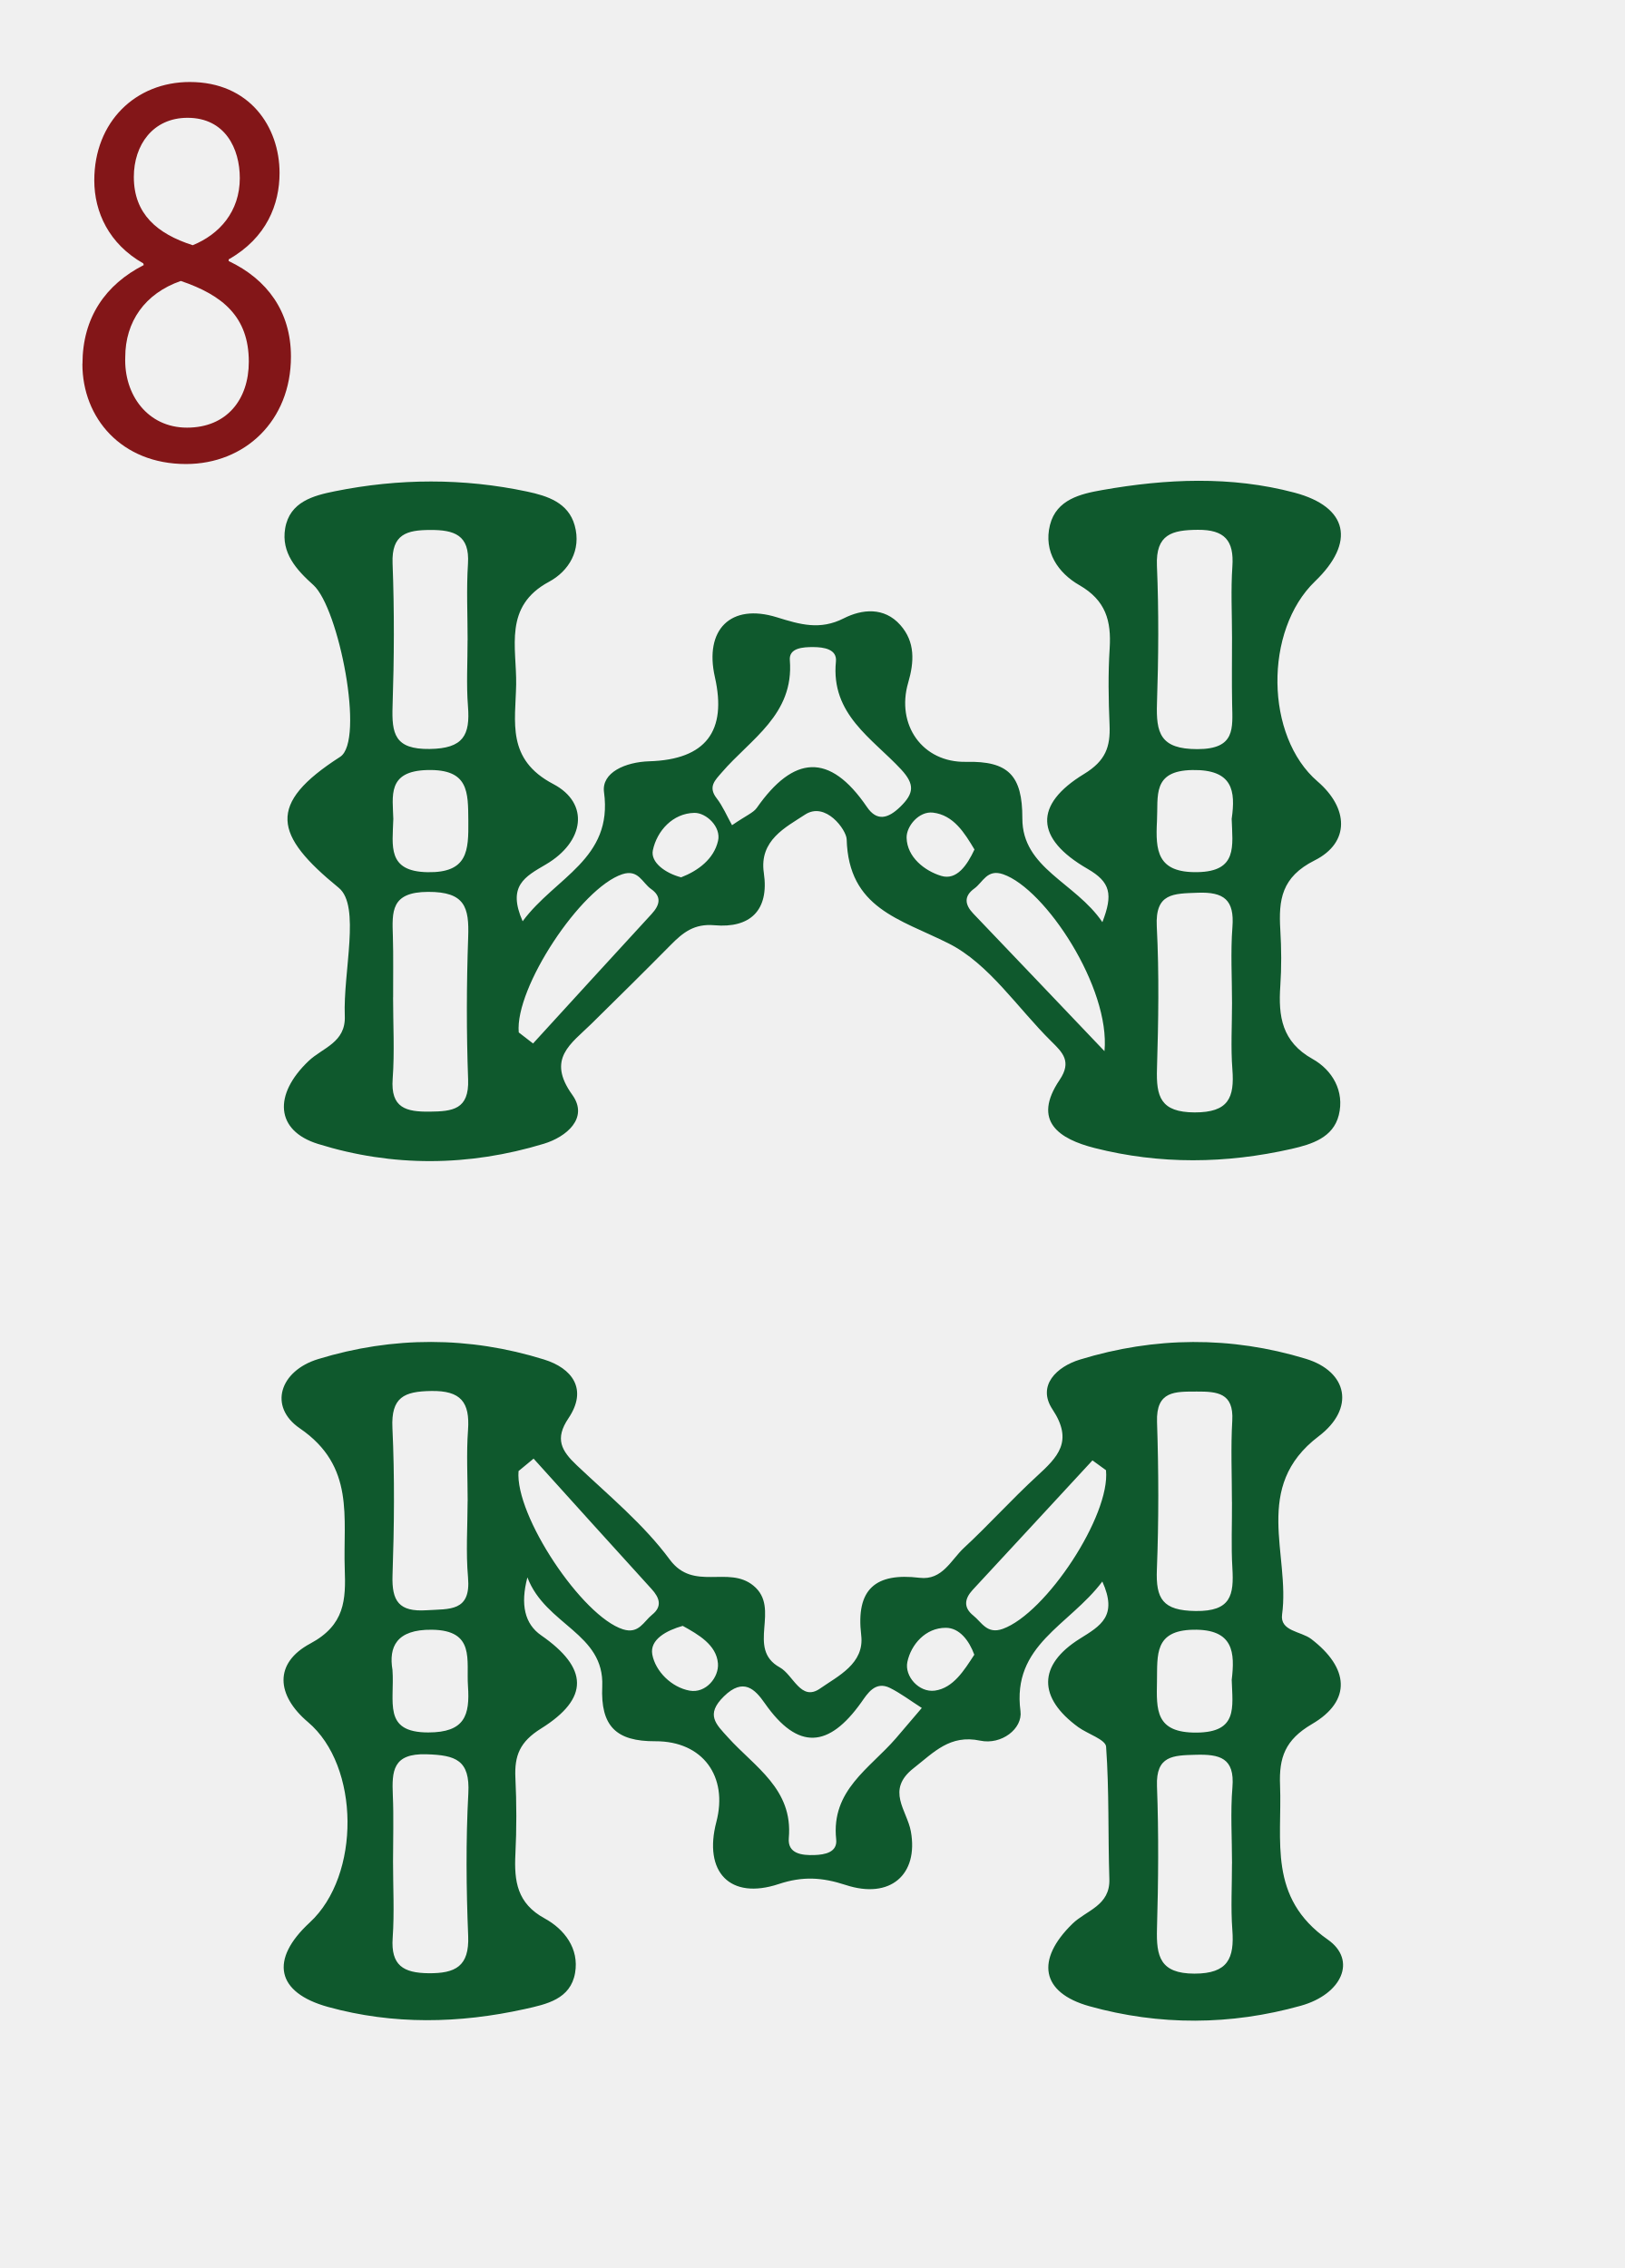
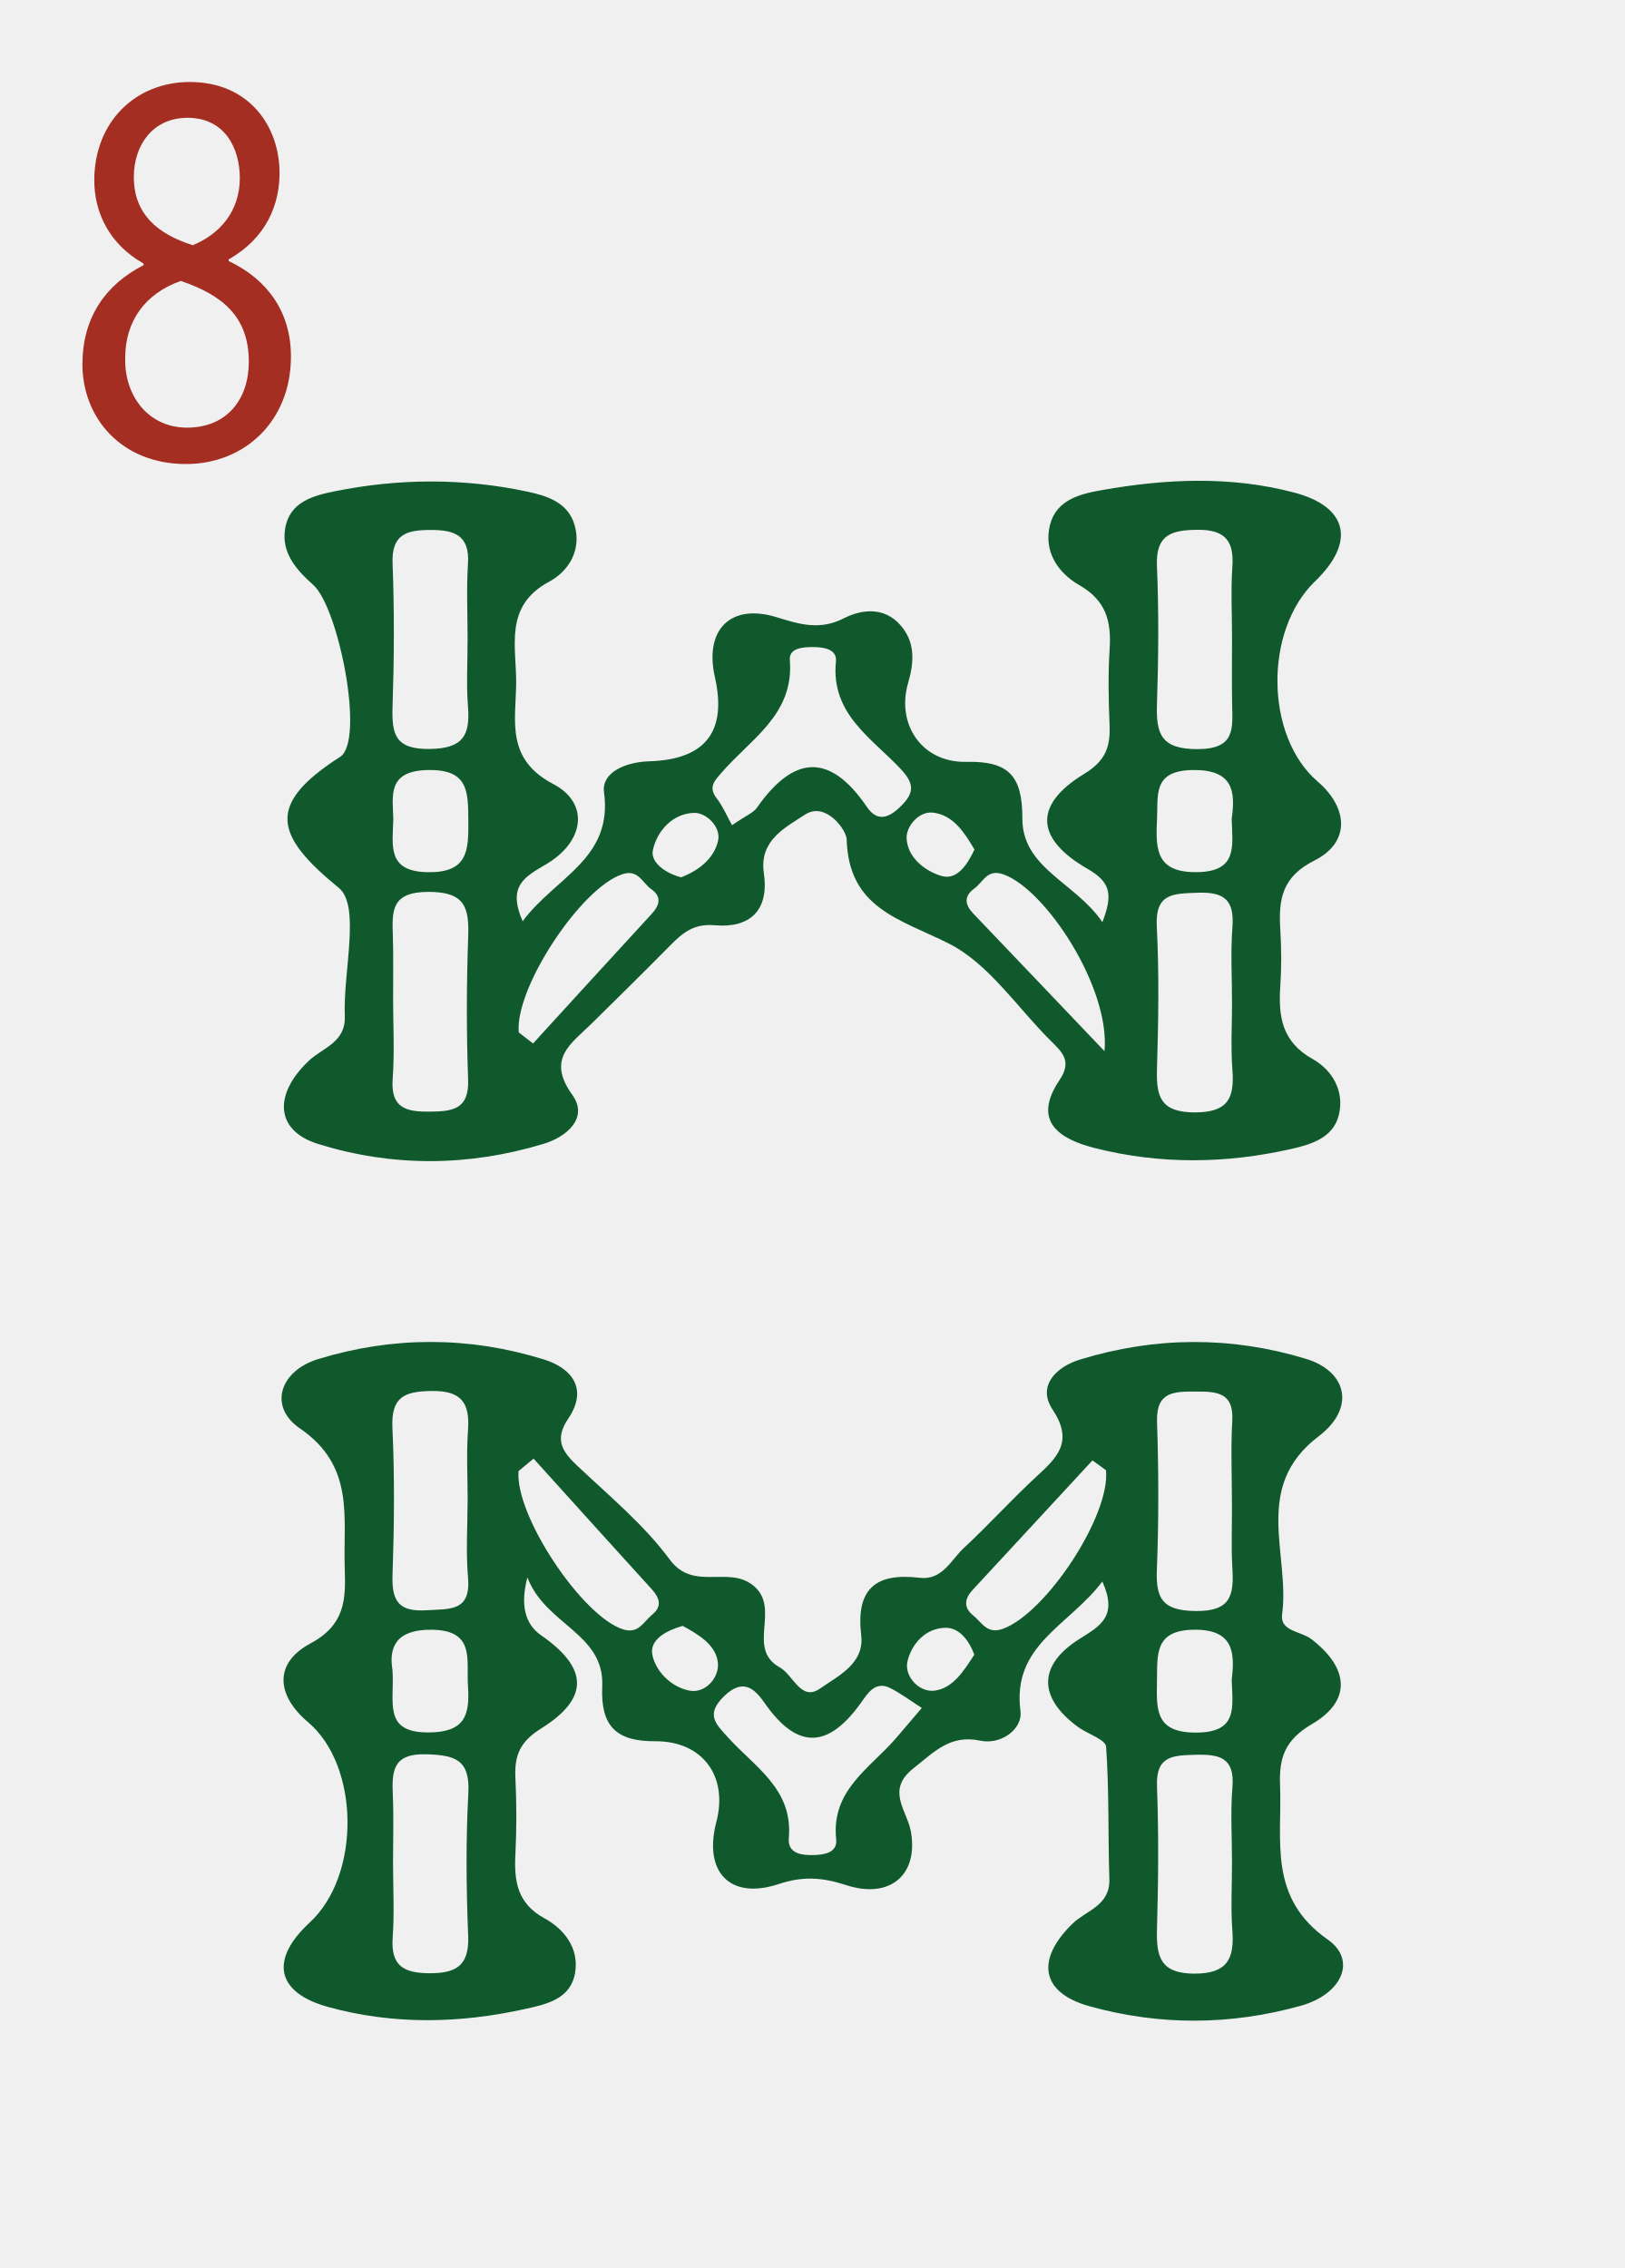
<svg xmlns="http://www.w3.org/2000/svg" id="Layer_1" data-name="Layer 1" viewBox="0 0 310.841 433.986" version="1.1" width="310.841" height="433.986">
  <defs id="defs1">
    <style id="style1">
      .cls-1 {
        fill: #fff;
      }

      .cls-2 {
        fill: #831618;
      }

      .cls-3 {
        fill: #0f592d;
      }
    </style>
  </defs>
  <g id="g2" transform="translate(-87.80996,-24.92989)" style="fill:none">
    <path d="m 398.63,293.71 c 0,-77.84 0.02,-155.7 0,-233.54 0,-10.31 -3.95,-18.92 -11.49,-25.92 -7.18,-6.67 -15.82,-9.34 -25.47,-9.32 -20.07,0.03 -40.14,0.03 -60.21,0.03 -59.06,0 -118.11,-0.02 -177.16,-0.03 -11.34,0 -20.72,4.34 -28.15,12.89 -6.27,7.22 -8.35,15.73 -8.34,25.12 0.08,59.52 0.04,119.04 0.04,178.55 0,49.66 -0.01,99.31 0,148.97 0,11.71 -0.06,23.43 0.17,35.14 0.17,8.21 3.52,15.25 9.04,21.3 8.08,8.86 18.27,11.9 30.02,11.88 72.97,-0.12 145.95,-0.03 218.92,-0.1 7.99,-0.01 16.05,0.84 23.98,-0.63 17.04,-3.17 28.65,-17.63 28.66,-35.57 0.03,-42.93 -0.01,-85.85 -0.01,-128.78 z m -2.43,-51.84 h -0.05 c 0,59.4 0,118.79 0,178.2 0,5.01 -0.29,9.96 -2.06,14.73 -4.8,12.96 -17.23,21.4 -31.66,21.4 -77.27,0 -154.53,-0.02 -231.79,-0.03 -2.55,0 -5.11,0.06 -7.66,-0.03 -18.18,-0.65 -31.86,-14.28 -32.59,-32.44 -0.03,-0.93 -0.02,-1.85 -0.02,-2.78 0,-119.38 0.02,-238.75 -0.03,-358.13 0,-9.73 2.62,-18.27 9.62,-25.26 6.96,-6.93 15.36,-10.01 25.14,-10 56.96,0.06 113.93,0.03 170.89,0.03 22.28,0 44.55,-0.09 66.82,0.03 16.55,0.09 29.64,10.91 32.75,26.74 0.84,4.24 0.62,8.55 0.63,12.84 0,58.24 0,116.48 0,174.72 z" id="path1" style="fill:none" />
    <path class="cls-1" d="m 396.2,241.87 h -0.05 c 0,59.4 0,118.79 0,178.2 0,5.01 -0.29,9.96 -2.06,14.73 -4.8,12.96 -17.23,21.4 -31.66,21.4 -77.27,0 -154.53,-0.02 -231.79,-0.03 -2.55,0 -5.11,0.06 -7.66,-0.03 -18.18,-0.65 -31.86,-14.28 -32.59,-32.44 -0.03,-0.93 -0.02,-1.85 -0.02,-2.78 0,-119.38 0.02,-238.75 -0.03,-358.13 0,-9.73 2.62,-18.27 9.62,-25.26 6.96,-6.93 15.36,-10.01 25.14,-10 56.96,0.06 113.93,0.03 170.89,0.03 22.28,0 44.55,-0.09 66.82,0.03 16.55,0.09 29.64,10.91 32.75,26.74 0.84,4.24 0.62,8.55 0.63,12.84 0,58.24 0,116.48 0,174.72 z" id="path2" style="fill:none" />
  </g>
-   <path class="cls-2" d="m 15.779,69.647 c 0,-8.925 4.456,-15.226 11.726,-18.928 L 27.41,50.396 c -6.543,-3.702 -9.37,-9.787 -9.37,-15.885 0,-11.201 7.902,-18.82 18.268,-18.82 11.456,0 17.178,8.589 17.178,17.407 0,5.977 -2.45,12.399 -9.733,16.532 v 0.323 c 7.364,3.487 11.914,9.679 11.914,18.282 0,12.291 -8.818,20.557 -20.086,20.557 -12.358,0 -19.816,-8.818 -19.816,-19.143 z m 31.825,-0.431 c 0,-8.589 -4.994,-12.735 -13.005,-15.455 -6.906,2.396 -10.635,7.835 -10.635,14.58 -0.269,7.175 4.268,13.489 11.82,13.489 7.552,0 11.82,-5.331 11.82,-12.614 z M 25.607,33.864 c 0,7.068 4.456,10.877 11.268,13.058 5.089,-2.073 9.006,-6.421 9.006,-12.843 0,-5.654 -2.814,-11.537 -10.002,-11.537 -6.637,0 -10.272,5.223 -10.272,11.308 z" id="path3" style="stroke-width:1.346" />
+   <path class="cls-2" d="m 15.779,69.647 c 0,-8.925 4.456,-15.226 11.726,-18.928 L 27.41,50.396 c -6.543,-3.702 -9.37,-9.787 -9.37,-15.885 0,-11.201 7.902,-18.82 18.268,-18.82 11.456,0 17.178,8.589 17.178,17.407 0,5.977 -2.45,12.399 -9.733,16.532 v 0.323 c 7.364,3.487 11.914,9.679 11.914,18.282 0,12.291 -8.818,20.557 -20.086,20.557 -12.358,0 -19.816,-8.818 -19.816,-19.143 z m 31.825,-0.431 c 0,-8.589 -4.994,-12.735 -13.005,-15.455 -6.906,2.396 -10.635,7.835 -10.635,14.58 -0.269,7.175 4.268,13.489 11.82,13.489 7.552,0 11.82,-5.331 11.82,-12.614 z M 25.607,33.864 c 0,7.068 4.456,10.877 11.268,13.058 5.089,-2.073 9.006,-6.421 9.006,-12.843 0,-5.654 -2.814,-11.537 -10.002,-11.537 -6.637,0 -10.272,5.223 -10.272,11.308 z" id="path3" style="stroke-width:1.346;fill:#a42e22;fill-opacity:1" />
  <g id="g5" transform="matrix(0.9734593,0,0,0.9734593,-81.35456,-17.91626)">
    <path class="cls-3" d="m 186.3,199.49 c 6.4,-8.66 17.78,-12.21 15.99,-25.36 -0.53,-3.88 4.22,-5.94 8.9,-6.08 11.13,-0.34 15.29,-5.94 12.89,-16.55 -2.11,-9.31 3.08,-14.59 12.2,-11.75 4.57,1.42 8.46,2.57 13.13,0.2 3.59,-1.82 7.95,-2.27 11.12,1.32 2.94,3.32 2.74,7.23 1.54,11.34 -2.41,8.23 2.78,15.75 11.42,15.55 8.24,-0.18 11.04,2.64 11.02,11.11 -0.03,9.82 10.42,12.57 15.73,20.4 2.11,-5.47 1.61,-7.87 -2.92,-10.48 -10.33,-5.96 -10.59,-12.61 -0.68,-18.65 4.25,-2.59 5.19,-5.34 5.01,-9.63 -0.21,-5.01 -0.3,-10.04 0.02,-15.04 0.34,-5.4 -0.74,-9.45 -5.97,-12.45 -4.11,-2.36 -7.08,-6.55 -5.76,-11.82 1.26,-5.04 6.09,-6.13 10.24,-6.86 12.59,-2.23 25.33,-2.81 37.8,0.5 10.6,2.81 12.02,9.78 4.06,17.43 -10.07,9.68 -9.81,30.49 0.49,39.34 6.08,5.23 6.43,12 -0.57,15.52 -6.54,3.28 -7.1,7.76 -6.75,13.65 0.22,3.67 0.25,7.37 0,11.03 -0.41,5.96 0.29,10.97 6.33,14.35 3.9,2.18 6.34,6.35 5.16,11.06 -1.11,4.4 -5.28,5.71 -9.27,6.62 -12.91,2.93 -25.88,3.09 -38.71,-0.17 -6.91,-1.76 -12.39,-5.23 -6.88,-13.4 2.43,-3.61 0.58,-5.38 -1.64,-7.57 -6.66,-6.57 -12.25,-15.26 -20.19,-19.25 -9.6,-4.82 -19.65,-6.89 -20.03,-20.47 -0.05,-1.84 -4.15,-7.52 -8.21,-4.83 -3.75,2.47 -9.02,5.02 -8.07,11.44 1.09,7.39 -2.72,10.91 -9.7,10.29 -4,-0.35 -6.2,1.44 -8.59,3.86 -5.17,5.23 -10.4,10.4 -15.65,15.56 -3.96,3.89 -8.81,6.81 -3.71,13.91 3.3,4.59 -1.2,8.29 -5.58,9.62 -14.74,4.48 -29.74,4.61 -44.41,0.03 -8.34,-2.6 -8.81,-9.67 -1.82,-16.31 2.75,-2.61 7.31,-3.61 7.1,-8.83 -0.35,-8.67 3.15,-21.66 -1.19,-25.2 -12.71,-10.38 -14.24,-16.42 0.27,-25.74 4.91,-3.15 -0.27,-29.3 -5.26,-33.78 -3.32,-2.98 -6.35,-6.31 -5.54,-11.13 0.89,-5.25 5.6,-6.46 9.78,-7.3 12.57,-2.54 25.24,-2.6 37.81,0.07 3.93,0.84 8.05,2.14 9.31,6.63 1.38,4.9 -1.19,9.02 -5.02,11.08 -9.04,4.84 -6.35,12.96 -6.48,20.24 -0.13,7.29 -1.97,14.67 7.29,19.53 7.2,3.78 6.13,11.36 -1.44,15.8 -4.12,2.42 -7.65,4.21 -4.56,11.21 z m -10.82,-55.26 c 0,-5.01 -0.25,-10.03 0.07,-15.01 0.37,-5.67 -2.73,-6.66 -7.4,-6.64 -4.6,0.01 -7.64,0.8 -7.42,6.56 0.36,9.33 0.31,18.69 0,28.03 -0.18,5.43 0.37,8.56 7.3,8.46 6.62,-0.09 7.97,-2.72 7.52,-8.39 -0.34,-4.31 -0.07,-8.67 -0.08,-13.01 z m 150.24,-0.48 c 0,-4.67 -0.25,-9.36 0.07,-14.01 0.35,-5.12 -1.56,-7.23 -6.8,-7.19 -5.04,0.04 -8.29,0.85 -8.03,7.07 0.38,8.99 0.31,18.02 0.01,27.02 -0.19,5.83 0.61,9.03 7.94,9.02 7.53,0 6.92,-4.09 6.83,-8.9 -0.08,-4.34 -0.02,-8.68 -0.02,-13.01 z m -164.89,70.72 c 0,5.33 0.31,10.68 -0.08,15.98 -0.43,5.77 2.64,6.52 7.29,6.47 4.48,-0.05 7.75,-0.41 7.54,-6.31 -0.34,-9.32 -0.32,-18.66 0.01,-27.98 0.21,-5.86 -0.6,-8.94 -7.89,-8.91 -7.34,0.03 -7.07,3.85 -6.91,8.75 0.12,3.99 0.03,7.99 0.05,11.99 z m 164.89,1.13 c 0,-5 -0.3,-10.02 0.08,-14.98 0.41,-5.31 -1.65,-6.93 -6.83,-6.73 -4.75,0.18 -8.38,0.02 -8.04,6.63 0.48,9.3 0.32,18.66 0.04,27.97 -0.17,5.47 0.68,8.56 7.41,8.58 6.67,0.01 7.84,-2.9 7.41,-8.47 -0.33,-4.31 -0.07,-8.66 -0.07,-12.99 z m -98.28,-34.98 c 2.84,-1.95 4.2,-2.45 4.88,-3.42 7.18,-10.25 14.26,-11.01 21.65,-0.16 1.94,2.85 4.13,2.31 6.56,-0.06 2.7,-2.63 2.85,-4.41 0.16,-7.32 -5.69,-6.13 -13.86,-10.83 -12.82,-21.23 0.24,-2.43 -2.39,-2.82 -4.44,-2.83 -2.01,-0.01 -4.81,0.15 -4.62,2.56 0.86,10.73 -7.71,15.49 -13.38,22.09 -1.31,1.52 -2.75,2.81 -1.01,5.06 1.22,1.57 2.01,3.48 3.03,5.3 z m -41.92,40.72 c 0.94,0.73 1.88,1.45 2.82,2.18 7.76,-8.49 15.51,-16.99 23.3,-25.45 1.61,-1.75 2.05,-3.41 -0.11,-4.92 -1.73,-1.21 -2.48,-3.94 -5.65,-2.9 -8.12,2.67 -21.14,22.33 -20.35,31.1 z m 115.13,3.71 c 1.19,-12.48 -11.62,-31.92 -19.91,-34.79 -3.17,-1.1 -3.96,1.57 -5.67,2.8 -2.09,1.51 -1.88,3.17 -0.2,4.93 7.96,8.32 15.89,16.66 25.79,27.05 z M 160.87,179.48 c -0.14,5.21 -1.24,10.23 6.74,10.37 7.91,0.14 8.06,-4.22 8.01,-10.06 -0.05,-5.74 0.09,-10.2 -8,-10.02 -8.04,0.18 -6.85,5.13 -6.74,9.72 z m 164.79,-0.16 c 0.76,-5.41 0.27,-9.68 -7.73,-9.55 -7.97,0.13 -6.7,5.11 -6.96,10 -0.3,5.84 0.01,10.21 7.94,10.07 7.96,-0.13 6.91,-5.12 6.74,-10.53 z m -108.22,11.54 c 3.33,-1.28 6.44,-3.59 7.26,-7.17 0.64,-2.75 -2.33,-5.55 -4.67,-5.5 -4.22,0.09 -7.33,3.52 -8.14,7.34 -0.5,2.35 2.39,4.5 5.55,5.33 z m 57.66,-5.47 c -1.94,-3.24 -4.09,-6.77 -8.16,-7.25 -2.73,-0.32 -5.23,2.65 -5.18,4.94 0.09,3.83 3.57,6.52 6.81,7.5 3.04,0.92 5.09,-2.11 6.53,-5.19 z" id="path4" />
    <path class="cls-3" d="m 300.23,329.28 c -6.52,8.69 -17.81,12.44 -16.09,25.47 0.46,3.47 -3.74,6.7 -7.93,5.81 -5.93,-1.25 -9.07,2.28 -13.07,5.41 -5.53,4.33 -1.29,8.27 -0.54,12.45 1.52,8.47 -4.05,13.38 -12.79,10.52 -4.65,-1.52 -8.46,-1.76 -13.19,-0.19 -9.58,3.18 -14.83,-2.38 -12.25,-12.22 2.34,-8.92 -2.66,-15.89 -12,-15.85 -7.68,0.04 -10.78,-2.94 -10.43,-10.78 0.46,-10.48 -11.14,-12.03 -14.71,-21.43 q -2.12,8.04 2.69,11.38 c 9.27,6.43 9.56,12.36 -0.02,18.34 -4.17,2.6 -5.23,5.33 -5.03,9.66 0.24,5 0.25,10.04 0,15.04 -0.26,5.29 0.33,9.66 5.74,12.61 3.87,2.11 6.83,5.92 5.99,10.73 -0.9,5.15 -5.59,6.14 -9.87,7.09 -12.92,2.86 -25.89,3.12 -38.67,-0.41 -10.25,-2.83 -11.5,-9.32 -3.61,-16.6 10.05,-9.27 9.86,-30.78 -0.34,-39.39 -6.26,-5.29 -6.72,-11.6 0.44,-15.44 6.83,-3.66 7,-8.59 6.78,-14.73 -0.36,-10 2.1,-20.1 -8.83,-27.58 -6.21,-4.25 -3.95,-11.3 3.6,-13.61 14.7,-4.51 29.69,-4.5 44.4,0.08 5.51,1.71 8.66,5.81 4.8,11.55 -2.74,4.06 -1.38,6.39 1.63,9.24 6.31,5.97 13.17,11.62 18.28,18.54 4.68,6.33 11.52,1.09 16.44,5.12 5.5,4.5 -1.52,12.36 5.18,16.07 2.68,1.48 4.15,6.79 7.92,4.16 3.53,-2.47 8.75,-4.9 8.09,-10.46 -1.09,-9.12 2.83,-12.35 11.47,-11.31 4.47,0.54 6.16,-3.5 8.72,-5.88 4.9,-4.54 9.38,-9.54 14.3,-14.06 4.13,-3.79 7.28,-6.87 3.1,-13.17 -3.09,-4.67 0.84,-8.39 5.38,-9.78 14.74,-4.53 29.72,-4.64 44.41,-0.16 8.23,2.51 9.76,9.75 2.52,15.24 -13.14,9.96 -5.57,23.26 -7.18,35.01 -0.46,3.32 3.71,3.3 5.71,4.82 7.44,5.68 8.03,12.14 0.17,16.73 -5.31,3.11 -6.5,6.6 -6.28,12.02 0.43,10.93 -2.43,22.08 9.37,30.34 5.8,4.05 2.79,10.75 -5.28,13.01 -13.78,3.86 -27.8,3.94 -41.58,0.09 -9.53,-2.67 -10.57,-9.13 -3.31,-16.21 2.71,-2.64 7.42,-3.54 7.25,-8.77 -0.28,-8.68 -0.02,-17.38 -0.64,-26.03 -0.1,-1.41 -3.62,-2.5 -5.48,-3.85 -7.89,-5.76 -7.99,-12.18 0.34,-17.39 4.06,-2.54 7.48,-4.43 4.39,-11.25 z m -139.41,55.04 c 0,5.01 0.28,10.03 -0.07,15.01 -0.38,5.4 2.08,6.9 7.05,6.95 5.29,0.05 8.03,-1.35 7.79,-7.33 -0.38,-9.33 -0.47,-18.7 0.03,-28.02 0.36,-6.57 -2.5,-7.52 -8.23,-7.69 -6.65,-0.2 -6.81,3.3 -6.61,8.07 0.19,4.33 0.04,8.67 0.04,13.01 z m 164.9,0.4 c 0,-5.01 -0.33,-10.04 0.08,-15.01 0.48,-5.8 -2.52,-6.5 -7.24,-6.37 -4.39,0.12 -7.82,0.14 -7.59,6.17 0.35,9.33 0.27,18.69 0,28.03 -0.15,5.4 0.58,8.81 7.36,8.82 6.62,0 7.87,-3.04 7.45,-8.62 -0.32,-4.31 -0.06,-8.67 -0.07,-13.01 z M 175.49,313.49 c 0,-4.66 -0.27,-9.35 0.07,-13.99 0.39,-5.46 -1.4,-7.77 -7.24,-7.67 -5.33,0.08 -7.9,1.22 -7.62,7.25 0.45,9.64 0.35,19.32 0.02,28.97 -0.17,5.09 1.26,7.23 6.68,6.88 4.54,-0.29 8.76,0.33 8.16,-6.46 -0.44,-4.96 -0.09,-9.99 -0.08,-14.98 z m 150.21,0.14 c 0,-5.33 -0.24,-10.67 0.07,-15.99 0.31,-5.47 -2.99,-5.71 -6.99,-5.7 -4.21,0.02 -8.01,-0.21 -7.8,5.99 0.32,9.65 0.35,19.33 -0.03,28.98 -0.23,5.78 1.13,8.09 7.62,8.17 6.98,0.09 7.53,-3.16 7.22,-8.46 -0.26,-4.32 -0.05,-8.66 -0.08,-12.99 z m -60.96,40.5 c -2.25,-1.44 -4.15,-2.88 -6.23,-3.92 -2.93,-1.47 -4.48,1.17 -5.66,2.83 -6.36,8.93 -12.42,9.54 -18.97,0.16 -1.89,-2.71 -4.18,-5.12 -8.03,-1.34 -3.67,3.6 -1.56,5.45 0.83,8.09 5.21,5.78 12.78,10.11 11.93,19.74 -0.28,3.11 2.57,3.44 5.03,3.36 2.09,-0.07 4.55,-0.54 4.28,-3.08 -1.04,-9.65 6.62,-13.95 11.72,-19.85 1.26,-1.46 2.5,-2.93 5.12,-6 z m -76.3,-49 c -0.98,0.81 -1.97,1.63 -2.95,2.44 -0.74,8.72 12.5,28.57 20.53,31.11 3.11,0.98 4.06,-1.54 5.73,-2.88 2.02,-1.62 1.47,-3.31 -0.11,-5.04 -7.76,-8.52 -15.47,-17.08 -23.19,-25.63 z m 112.52,2.28 c -0.89,-0.65 -1.78,-1.29 -2.67,-1.94 -7.84,8.48 -15.67,16.97 -23.53,25.44 -1.65,1.78 -1.84,3.5 0.11,5.06 1.67,1.34 2.69,3.73 5.79,2.62 8.51,-3.07 21.18,-22.28 20.29,-31.18 z m -140.25,39.24 c 0.46,6.27 -2.02,12.3 7.03,12.3 7.17,0 8.21,-3.35 7.81,-9.13 -0.35,-5.07 1.49,-10.95 -7.08,-11.06 -7.04,-0.09 -8.51,3.44 -7.76,7.89 z m 164.95,1.96 c 0.62,-5.24 0.47,-10.02 -7.6,-9.85 -7.63,0.16 -7,4.96 -7.09,10.09 -0.1,5.64 -0.37,10.21 7.83,10.13 8.09,-0.08 7.03,-4.92 6.86,-10.36 z M 217.76,338 c -3.18,0.89 -6.53,2.69 -5.98,5.64 0.63,3.33 3.79,6.44 7.32,7.09 3.21,0.59 5.81,-2.64 5.58,-5.36 -0.3,-3.64 -3.83,-5.66 -6.92,-7.37 z m 57.31,5.68 c -1.03,-2.83 -2.94,-5.29 -5.59,-5.3 -4.02,-0.02 -6.86,3.32 -7.57,6.71 -0.59,2.81 2.29,6.06 5.39,5.64 3.64,-0.5 5.78,-4.01 7.76,-7.05 z" id="path5" />
  </g>
</svg>
